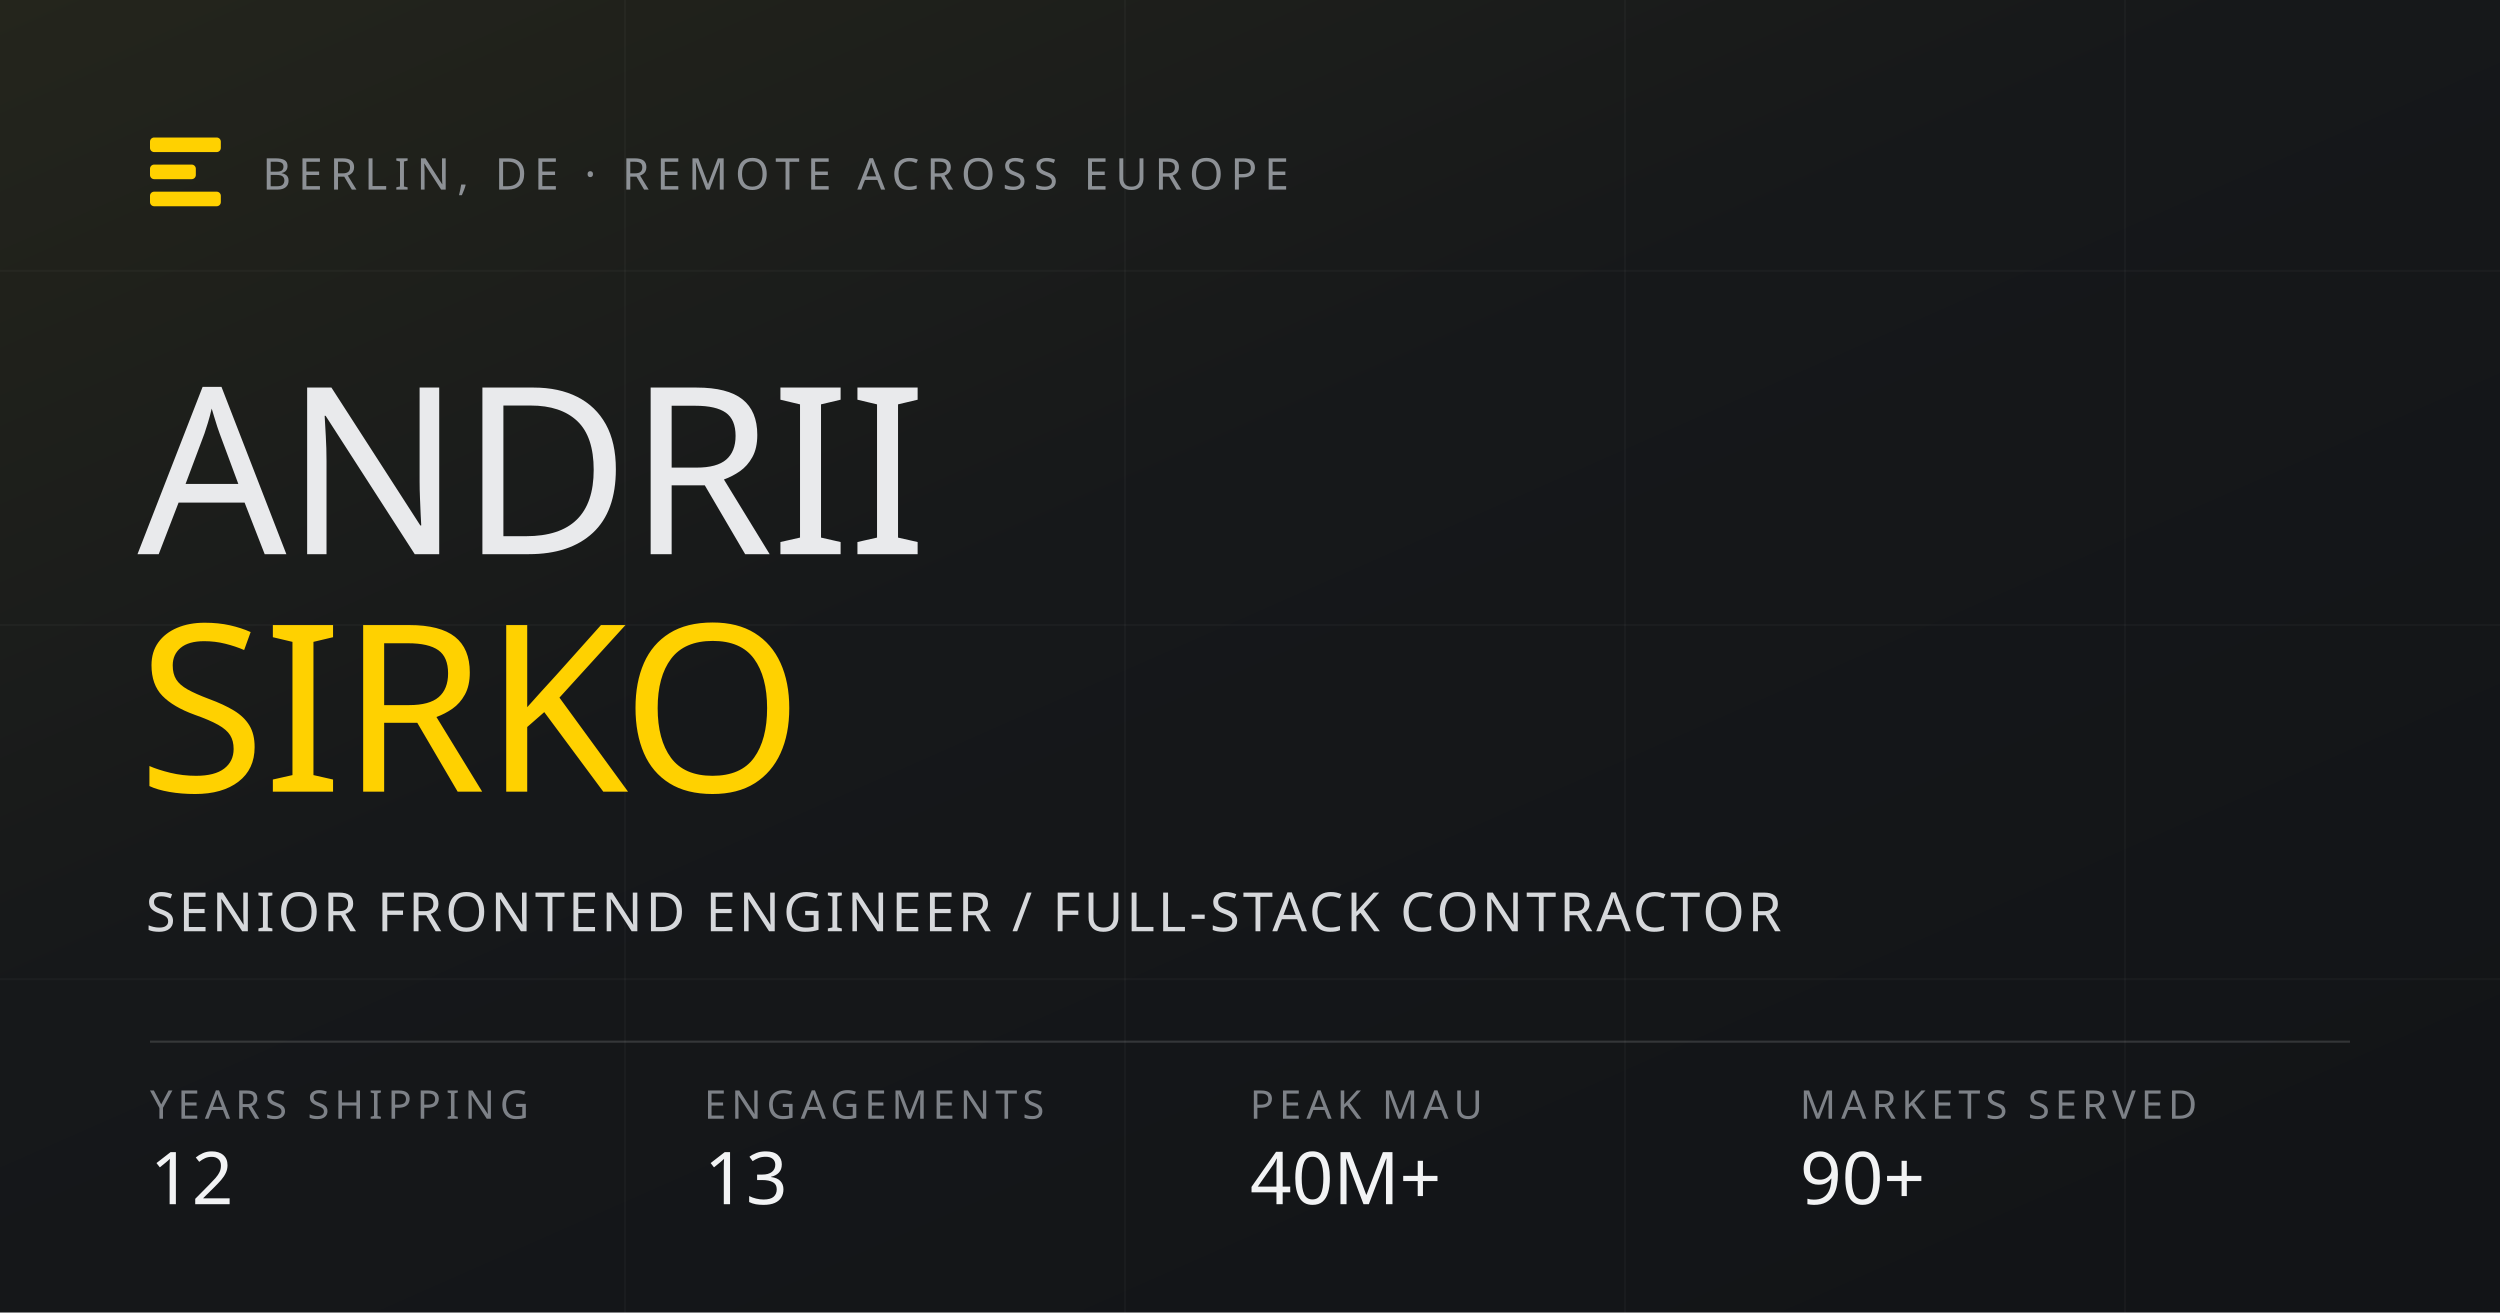
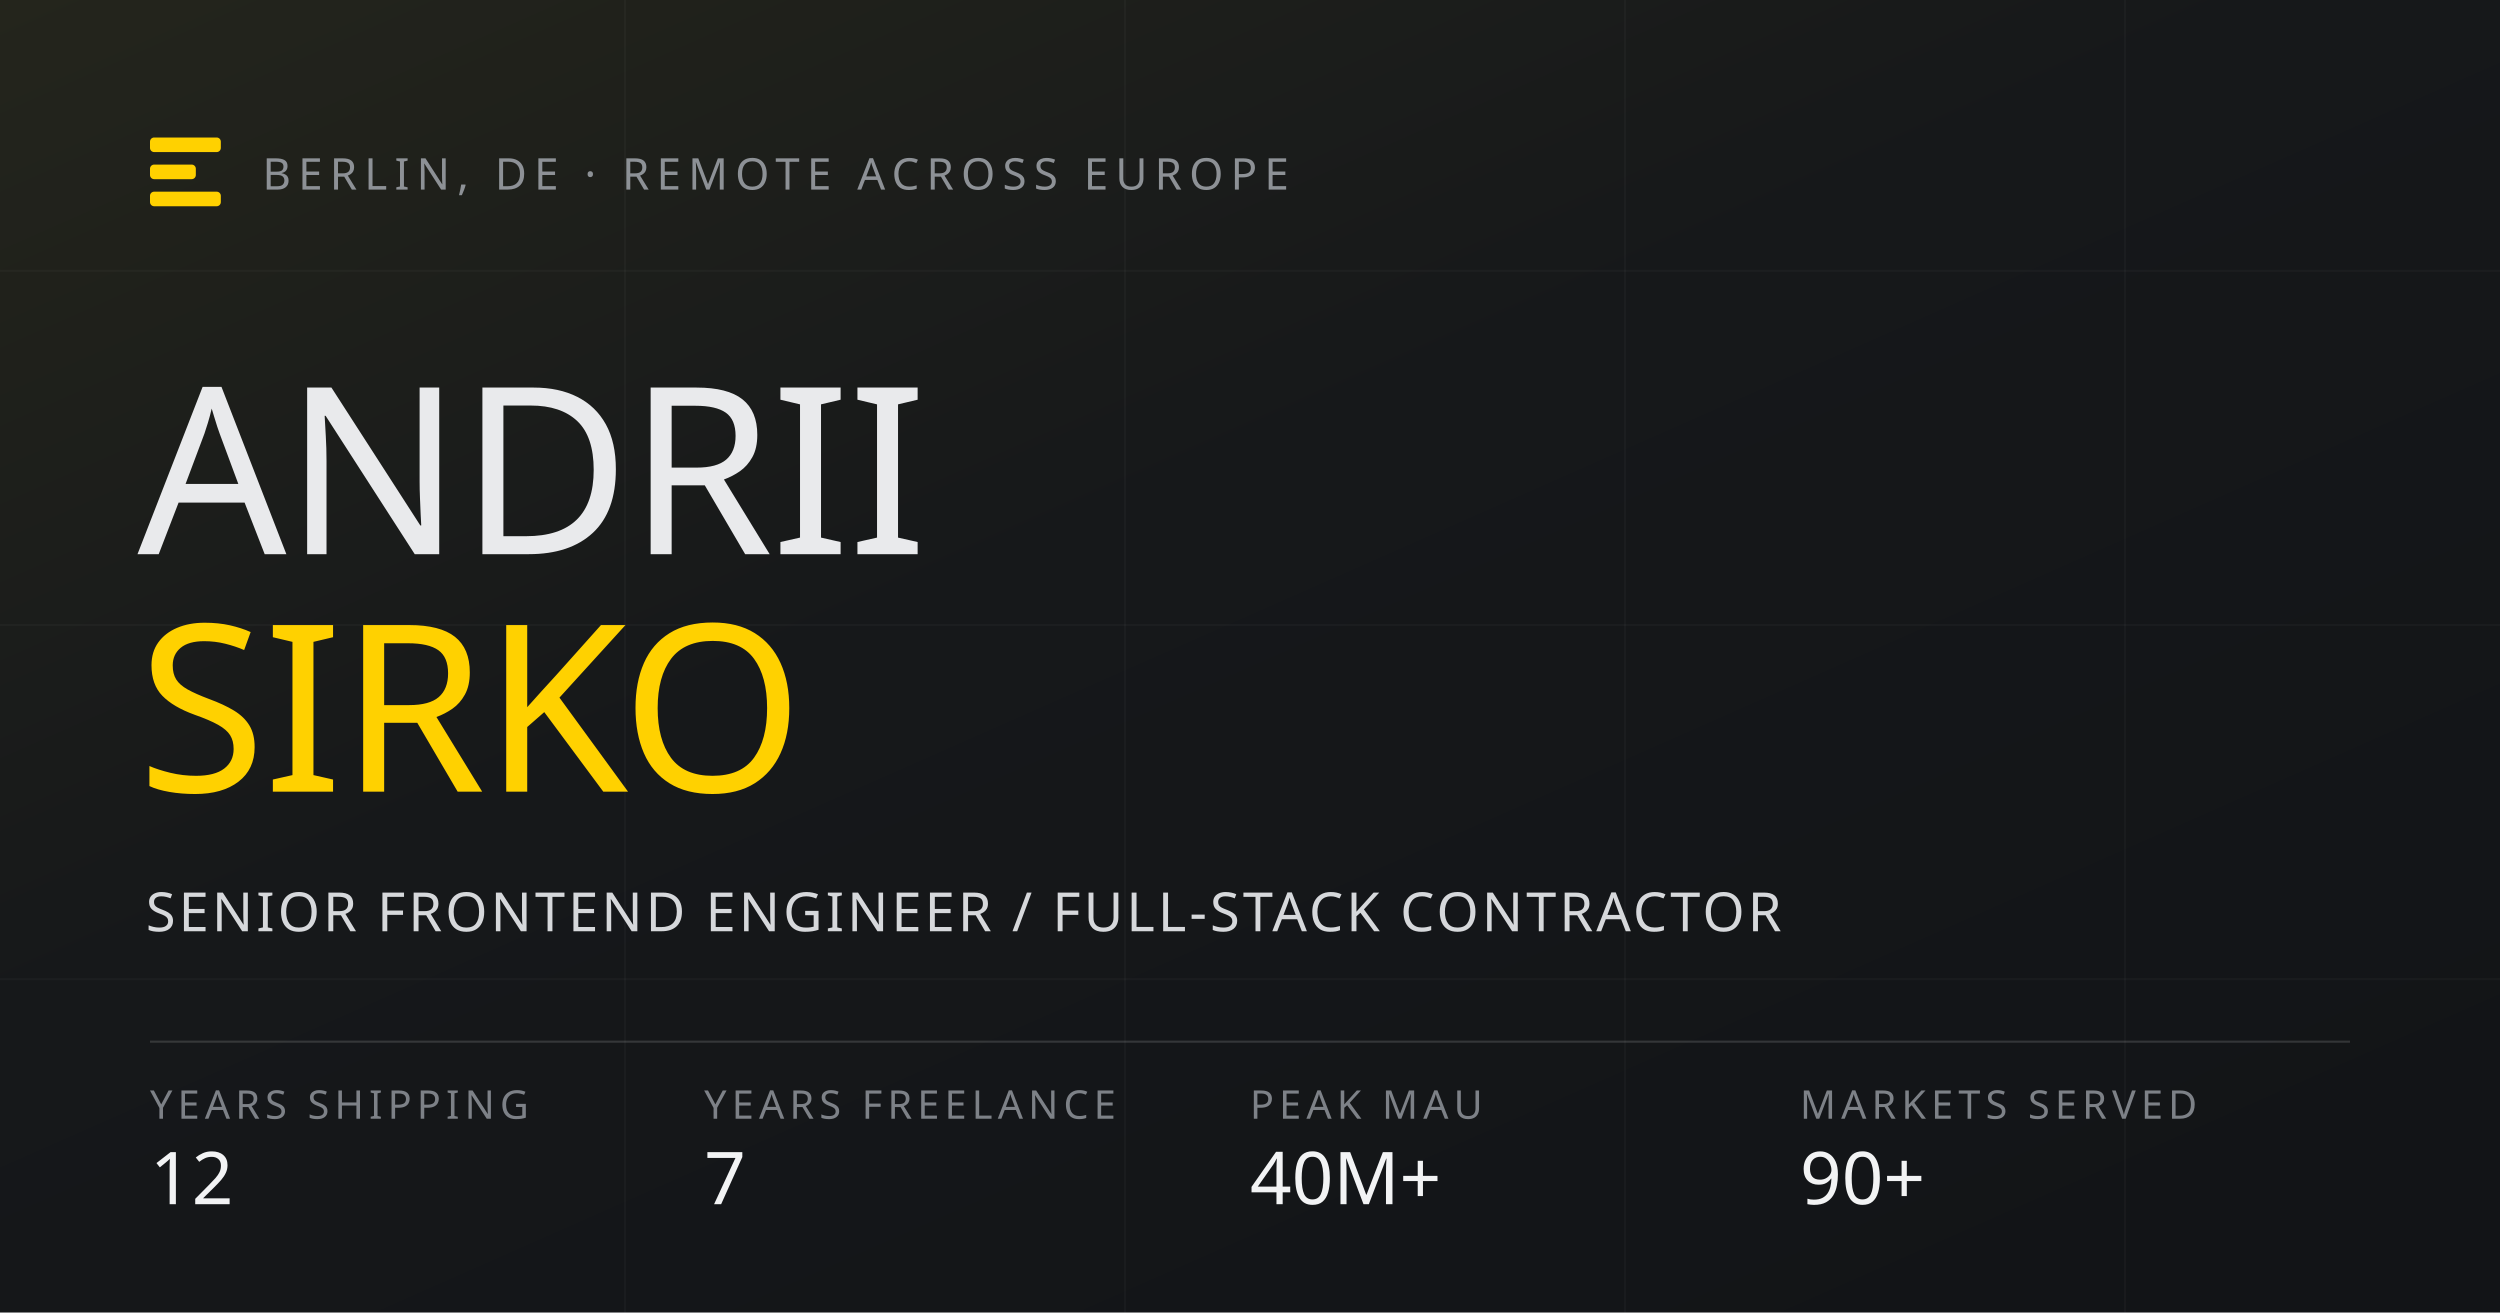
<svg xmlns="http://www.w3.org/2000/svg" width="1200" height="630" viewBox="0 0 1200 630">
  <defs>
    <linearGradient id="bg" x1="0" y1="0" x2="0.85" y2="1">
      <stop offset="0" stop-color="#24251c" />
      <stop offset="0.45" stop-color="#16181a" />
      <stop offset="1" stop-color="#121417" />
    </linearGradient>
  </defs>
  <rect width="1200" height="630" fill="url(#bg)" />
  <g stroke="#ffffff" stroke-opacity="0.028" stroke-width="1">
    <line x1="300" y1="0" x2="300" y2="630" />
    <line x1="540" y1="0" x2="540" y2="630" />
    <line x1="780" y1="0" x2="780" y2="630" />
    <line x1="1020" y1="0" x2="1020" y2="630" />
    <line x1="0" y1="130" x2="1200" y2="130" />
    <line x1="0" y1="300" x2="1200" y2="300" />
    <line x1="0" y1="470" x2="1200" y2="470" />
  </g>
  <g fill="#ffd100">
    <rect x="72" y="66" width="34" height="7" rx="2" />
    <rect x="72" y="79" width="22" height="7" rx="2" />
    <rect x="72" y="92" width="34" height="7" rx="2" />
  </g>
  <text x="126" y="91" font-family="IBM Plex Mono" font-size="21" letter-spacing="3.5" fill="#8d9196">BERLIN, DE · REMOTE ACROSS EUROPE</text>
  <text x="66" y="266" font-family="Archivo Black" font-size="112" letter-spacing="-1" fill="#e9eaec">ANDRII</text>
  <text x="66" y="380" font-family="Archivo Black" font-size="112" letter-spacing="-1" fill="#ffd100">SIRKO</text>
  <text x="70" y="447" font-family="IBM Plex Mono" font-size="26" letter-spacing="1.5" fill="#d6d8db">SENIOR FRONTEND ENGINEER / FULL-STACK CONTRACTOR</text>
  <line x1="72" y1="500" x2="1128" y2="500" stroke="#ffffff" stroke-opacity="0.14" stroke-width="1" />
  <g font-family="IBM Plex Mono">
    <g font-size="19" letter-spacing="2.5" fill="#7d8187">
      <text x="72" y="537">YEARS SHIPPING</text>
-       <text x="338" y="537">ENGAGEMENTS</text>
+       <text x="338" y="537">YEARS FREELANCE</text>
      <text x="600" y="537">PEAK MAU</text>
      <text x="864" y="537">MARKETS SERVED</text>
    </g>
    <g font-size="35" font-weight="500" fill="#f2f3f4">
      <text x="72" y="578">12</text>
-       <text x="338" y="578">13</text>
+       <text x="338" y="578">7</text>
      <text x="600" y="578">40M+</text>
      <text x="864" y="578">90+</text>
    </g>
  </g>
</svg>
